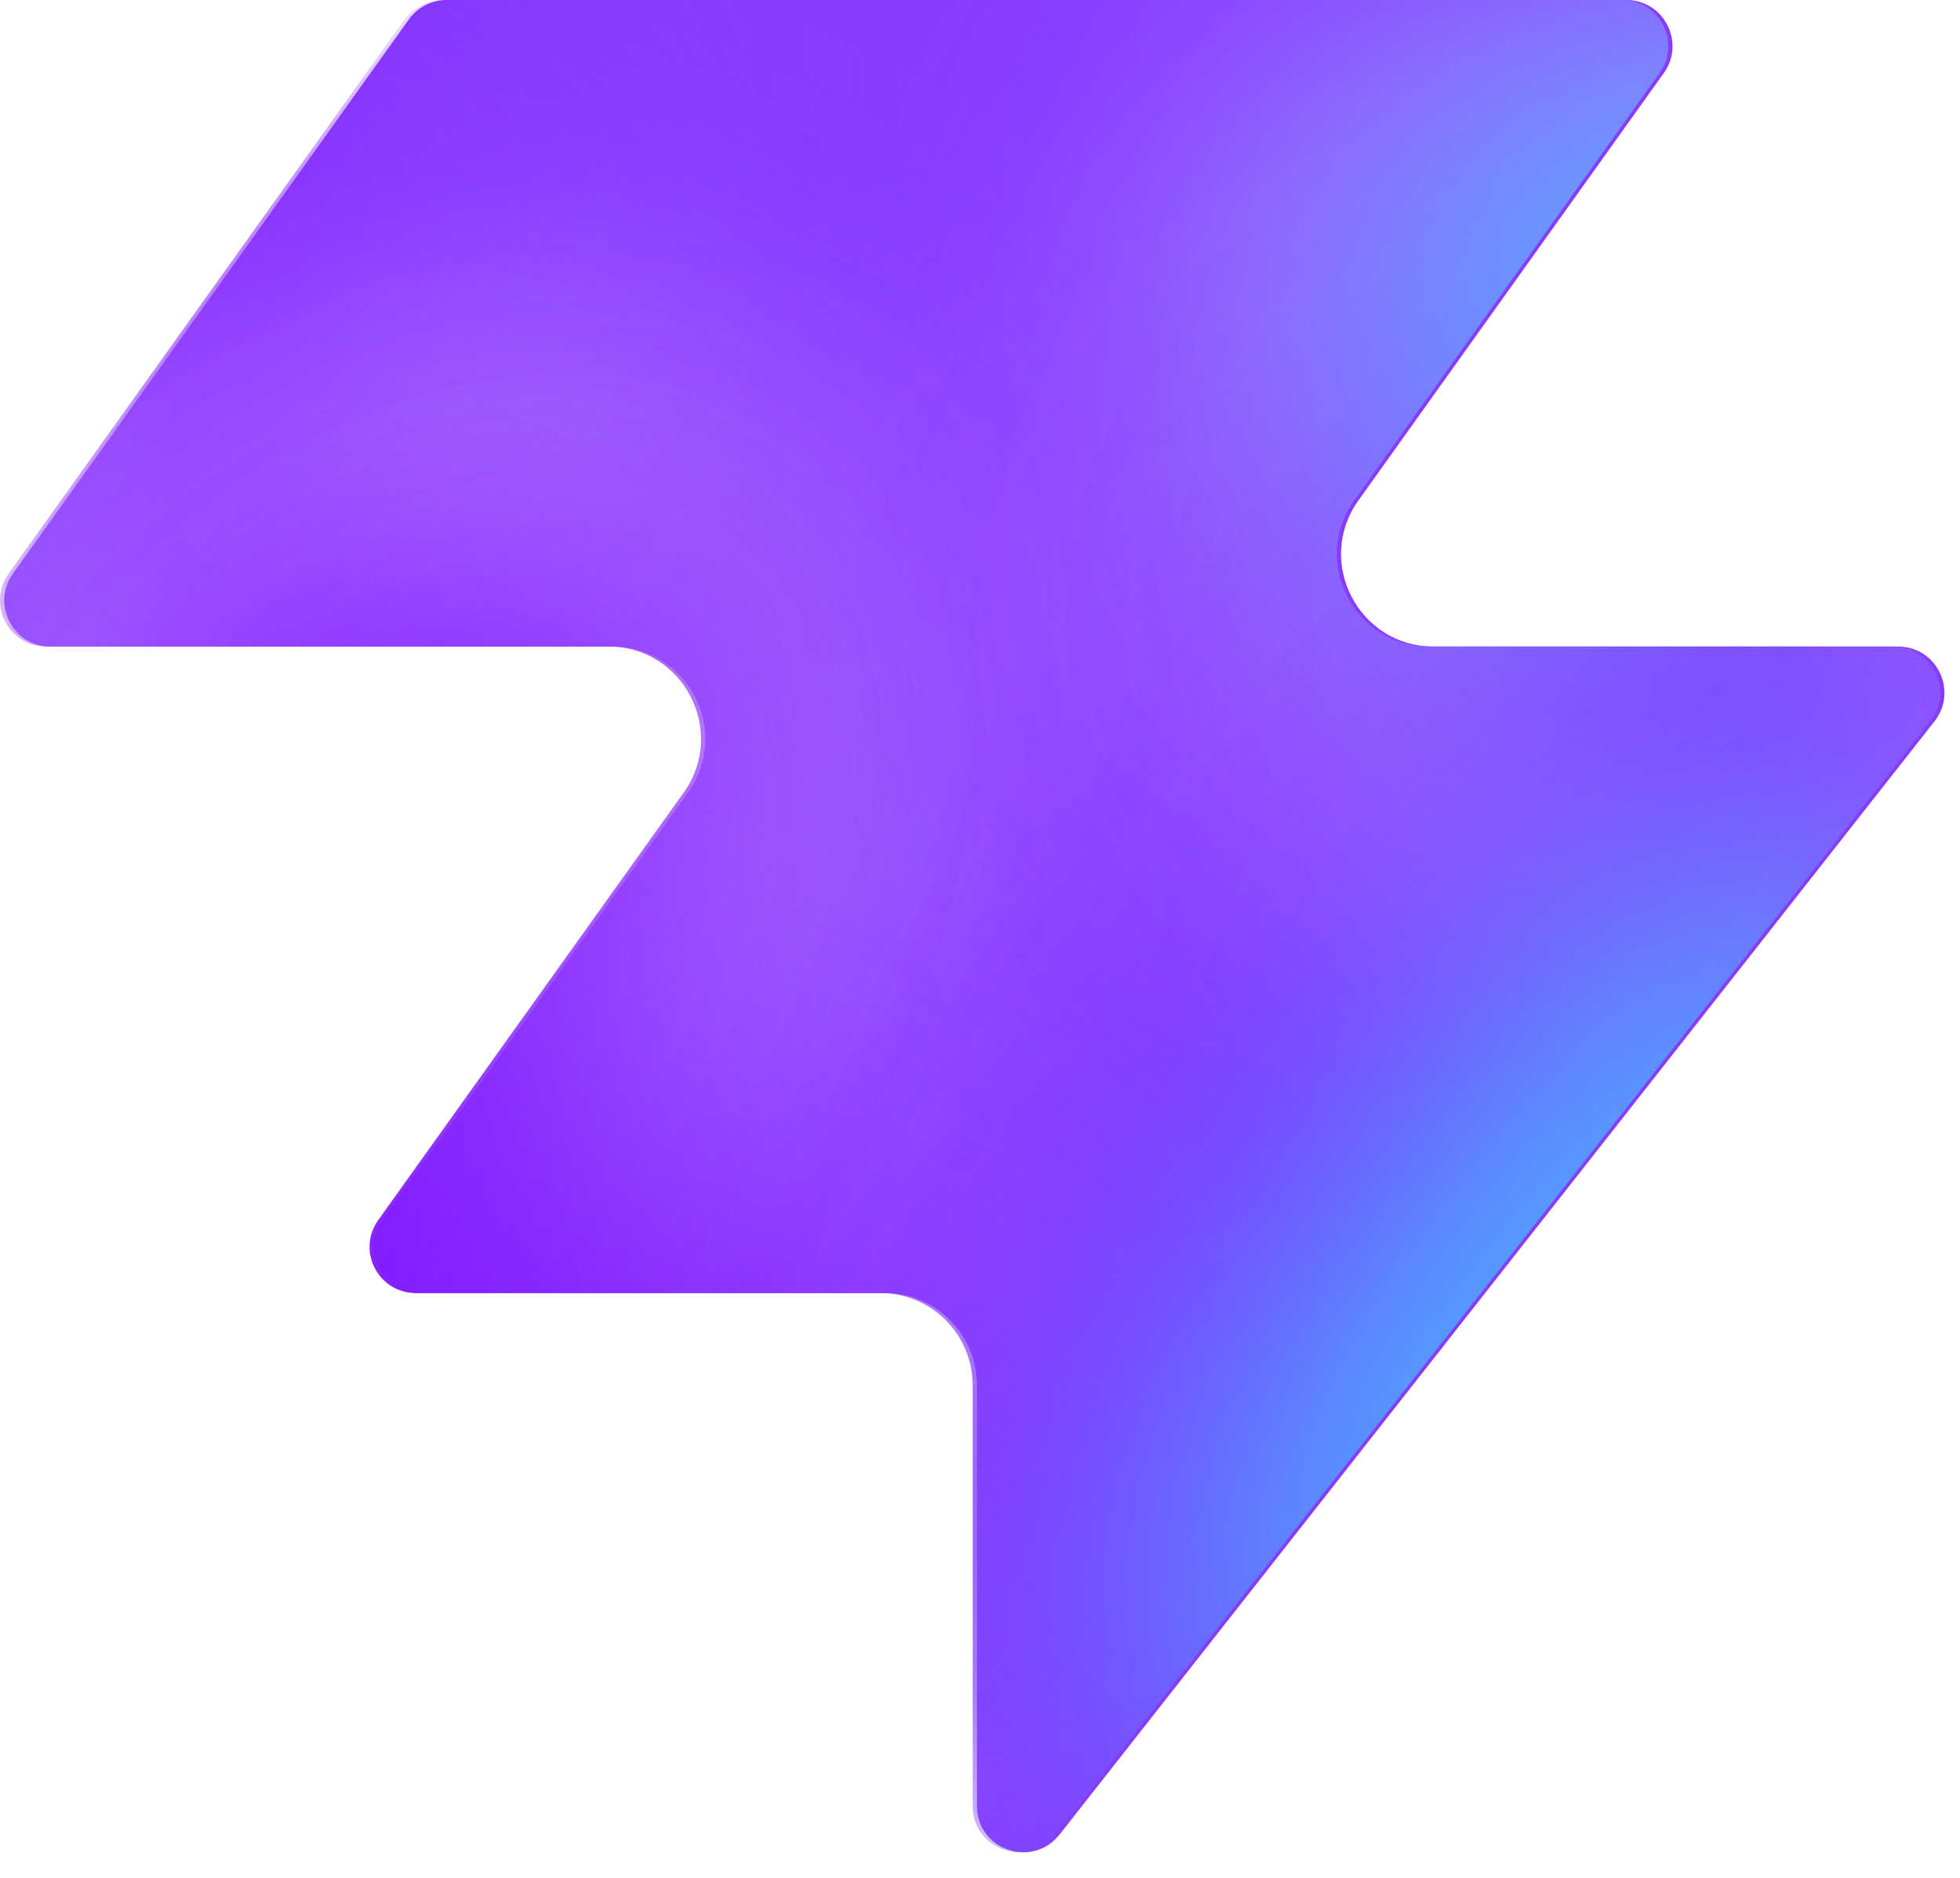
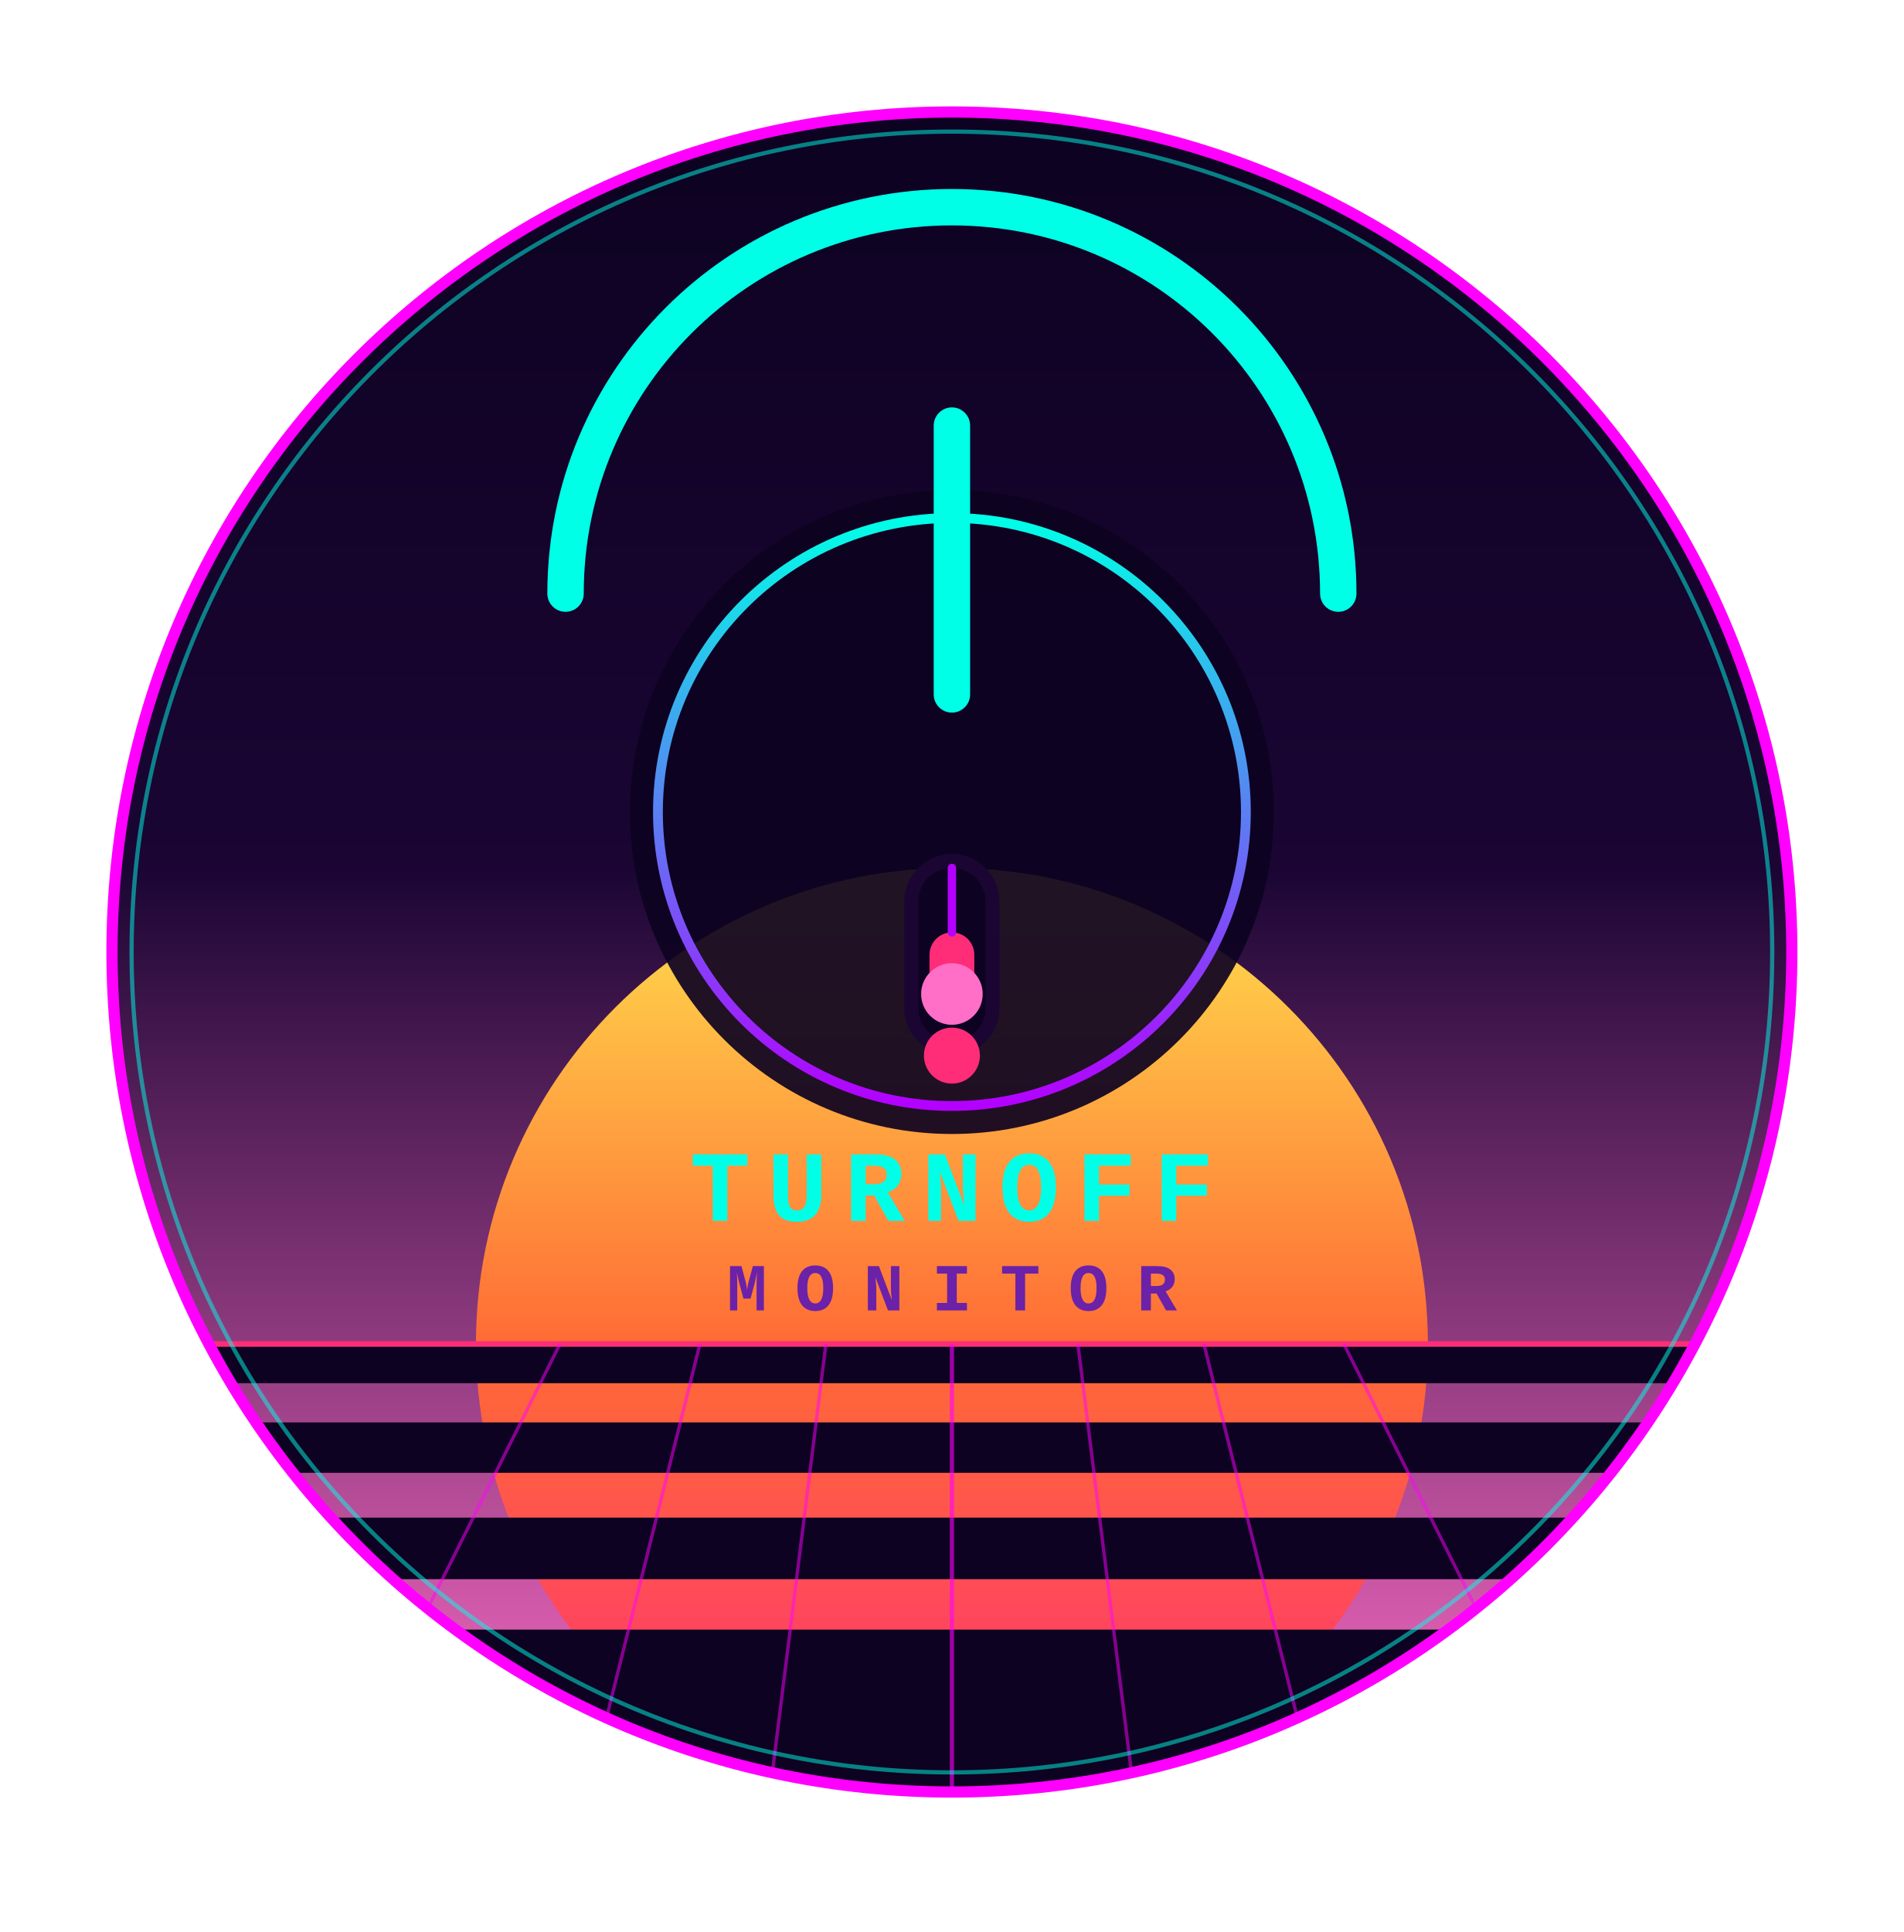
- <svg xmlns="http://www.w3.org/2000/svg" width="48" height="46" fill="none" viewBox="0 0 48 46">
-   <path fill="#863bff" d="M25.946 44.938c-.664.845-2.021.375-2.021-.698V33.937a2.26 2.26 0 0 0-2.262-2.262H10.287c-.92 0-1.456-1.04-.92-1.788l7.48-10.471c1.07-1.497 0-3.578-1.842-3.578H1.237c-.92 0-1.456-1.04-.92-1.788L10.013.474c.214-.297.556-.474.92-.474h28.894c.92 0 1.456 1.04.92 1.788l-7.48 10.471c-1.07 1.498 0 3.579 1.842 3.579h11.377c.943 0 1.473 1.088.89 1.83L25.947 44.94z" style="fill:#863bff;fill:color(display-p3 .525 .23 1);fill-opacity:1" />
-   <mask id="a" width="48" height="46" x="0" y="0" maskUnits="userSpaceOnUse" style="mask-type:alpha">
-     <path fill="#000" d="M25.842 44.938c-.664.844-2.021.375-2.021-.698V33.937a2.26 2.26 0 0 0-2.262-2.262H10.183c-.92 0-1.456-1.04-.92-1.788l7.48-10.471c1.07-1.498 0-3.579-1.842-3.579H1.133c-.92 0-1.456-1.04-.92-1.787L9.91.473c.214-.297.556-.474.92-.474h28.894c.92 0 1.456 1.04.92 1.788l-7.48 10.471c-1.07 1.498 0 3.578 1.842 3.578h11.377c.943 0 1.473 1.088.89 1.832L25.843 44.94z" style="fill:#000;fill-opacity:1" />
-   </mask>
-   <g mask="url(#a)">
-     <g filter="url(#b)">
-       <ellipse cx="5.508" cy="14.704" fill="#ede6ff" rx="5.508" ry="14.704" style="fill:#ede6ff;fill:color(display-p3 .927 .903 1);fill-opacity:1" transform="matrix(.00324 1 1 -.00324 -4.47 31.516)" />
-     </g>
-     <g filter="url(#c)">
-       <ellipse cx="10.399" cy="29.851" fill="#ede6ff" rx="10.399" ry="29.851" style="fill:#ede6ff;fill:color(display-p3 .927 .903 1);fill-opacity:1" transform="matrix(.00324 1 1 -.00324 -39.328 7.883)" />
-     </g>
-     <g filter="url(#d)">
-       <ellipse cx="5.508" cy="30.487" fill="#7e14ff" rx="5.508" ry="30.487" style="fill:#7e14ff;fill:color(display-p3 .492 .077 1);fill-opacity:1" transform="rotate(89.814 -25.913 -14.639)scale(1 -1)" />
-     </g>
-     <g filter="url(#e)">
-       <ellipse cx="5.508" cy="30.599" fill="#7e14ff" rx="5.508" ry="30.599" style="fill:#7e14ff;fill:color(display-p3 .492 .077 1);fill-opacity:1" transform="rotate(89.814 -32.644 -3.334)scale(1 -1)" />
-     </g>
-     <g filter="url(#f)">
-       <ellipse cx="5.508" cy="30.599" fill="#7e14ff" rx="5.508" ry="30.599" style="fill:#7e14ff;fill:color(display-p3 .492 .077 1);fill-opacity:1" transform="matrix(.00324 1 1 -.00324 -34.34 30.47)" />
-     </g>
-     <g filter="url(#g)">
-       <ellipse cx="14.072" cy="22.078" fill="#ede6ff" rx="14.072" ry="22.078" style="fill:#ede6ff;fill:color(display-p3 .927 .903 1);fill-opacity:1" transform="rotate(93.35 24.506 48.493)scale(-1 1)" />
-     </g>
-     <g filter="url(#h)">
-       <ellipse cx="3.47" cy="21.501" fill="#7e14ff" rx="3.47" ry="21.501" style="fill:#7e14ff;fill:color(display-p3 .492 .077 1);fill-opacity:1" transform="rotate(89.009 28.708 47.59)scale(-1 1)" />
-     </g>
-     <g filter="url(#i)">
-       <ellipse cx="3.47" cy="21.501" fill="#7e14ff" rx="3.47" ry="21.501" style="fill:#7e14ff;fill:color(display-p3 .492 .077 1);fill-opacity:1" transform="rotate(89.009 28.708 47.59)scale(-1 1)" />
-     </g>
-     <g filter="url(#j)">
-       <ellipse cx=".387" cy="8.972" fill="#7e14ff" rx="4.407" ry="29.108" style="fill:#7e14ff;fill:color(display-p3 .492 .077 1);fill-opacity:1" transform="rotate(39.51 .387 8.972)" />
-     </g>
-     <g filter="url(#k)">
-       <ellipse cx="47.523" cy="-6.092" fill="#7e14ff" rx="4.407" ry="29.108" style="fill:#7e14ff;fill:color(display-p3 .492 .077 1);fill-opacity:1" transform="rotate(37.892 47.523 -6.092)" />
-     </g>
-     <g filter="url(#l)">
-       <ellipse cx="41.412" cy="6.333" fill="#47bfff" rx="5.971" ry="9.665" style="fill:#47bfff;fill:color(display-p3 .28 .748 1);fill-opacity:1" transform="rotate(37.892 41.412 6.333)" />
-     </g>
-     <g filter="url(#m)">
-       <ellipse cx="-1.879" cy="38.332" fill="#7e14ff" rx="4.407" ry="29.108" style="fill:#7e14ff;fill:color(display-p3 .492 .077 1);fill-opacity:1" transform="rotate(37.892 -1.88 38.332)" />
-     </g>
-     <g filter="url(#n)">
-       <ellipse cx="-1.879" cy="38.332" fill="#7e14ff" rx="4.407" ry="29.108" style="fill:#7e14ff;fill:color(display-p3 .492 .077 1);fill-opacity:1" transform="rotate(37.892 -1.88 38.332)" />
-     </g>
-     <g filter="url(#o)">
-       <ellipse cx="35.651" cy="29.907" fill="#7e14ff" rx="4.407" ry="29.108" style="fill:#7e14ff;fill:color(display-p3 .492 .077 1);fill-opacity:1" transform="rotate(37.892 35.651 29.907)" />
-     </g>
-     <g filter="url(#p)">
-       <ellipse cx="38.418" cy="32.4" fill="#47bfff" rx="5.971" ry="15.297" style="fill:#47bfff;fill:color(display-p3 .28 .748 1);fill-opacity:1" transform="rotate(37.892 38.418 32.4)" />
-     </g>
-   </g>
+ <svg xmlns="http://www.w3.org/2000/svg" width="100%" viewBox="0 0 680 690" role="img" style="">
  <defs>
-     <filter id="b" width="60.045" height="41.654" x="-19.77" y="16.149" color-interpolation-filters="sRGB" filterUnits="userSpaceOnUse">
-       <feFlood flood-opacity="0" result="BackgroundImageFix" />
-       <feBlend in="SourceGraphic" in2="BackgroundImageFix" result="shape" />
-       <feGaussianBlur result="effect1_foregroundBlur_2002_17158" stdDeviation="7.659" />
-     </filter>
-     <filter id="c" width="90.34" height="51.437" x="-54.613" y="-7.533" color-interpolation-filters="sRGB" filterUnits="userSpaceOnUse">
-       <feFlood flood-opacity="0" result="BackgroundImageFix" />
-       <feBlend in="SourceGraphic" in2="BackgroundImageFix" result="shape" />
-       <feGaussianBlur result="effect1_foregroundBlur_2002_17158" stdDeviation="7.659" />
-     </filter>
-     <filter id="d" width="79.355" height="29.4" x="-49.64" y="2.03" color-interpolation-filters="sRGB" filterUnits="userSpaceOnUse">
-       <feFlood flood-opacity="0" result="BackgroundImageFix" />
-       <feBlend in="SourceGraphic" in2="BackgroundImageFix" result="shape" />
-       <feGaussianBlur result="effect1_foregroundBlur_2002_17158" stdDeviation="4.596" />
-     </filter>
-     <filter id="e" width="79.579" height="29.4" x="-45.045" y="20.029" color-interpolation-filters="sRGB" filterUnits="userSpaceOnUse">
-       <feFlood flood-opacity="0" result="BackgroundImageFix" />
-       <feBlend in="SourceGraphic" in2="BackgroundImageFix" result="shape" />
-       <feGaussianBlur result="effect1_foregroundBlur_2002_17158" stdDeviation="4.596" />
-     </filter>
-     <filter id="f" width="79.579" height="29.4" x="-43.513" y="21.178" color-interpolation-filters="sRGB" filterUnits="userSpaceOnUse">
-       <feFlood flood-opacity="0" result="BackgroundImageFix" />
-       <feBlend in="SourceGraphic" in2="BackgroundImageFix" result="shape" />
-       <feGaussianBlur result="effect1_foregroundBlur_2002_17158" stdDeviation="4.596" />
-     </filter>
-     <filter id="g" width="74.749" height="58.852" x="15.756" y="-17.901" color-interpolation-filters="sRGB" filterUnits="userSpaceOnUse">
-       <feFlood flood-opacity="0" result="BackgroundImageFix" />
-       <feBlend in="SourceGraphic" in2="BackgroundImageFix" result="shape" />
-       <feGaussianBlur result="effect1_foregroundBlur_2002_17158" stdDeviation="7.659" />
-     </filter>
-     <filter id="h" width="61.377" height="25.362" x="23.548" y="2.284" color-interpolation-filters="sRGB" filterUnits="userSpaceOnUse">
-       <feFlood flood-opacity="0" result="BackgroundImageFix" />
-       <feBlend in="SourceGraphic" in2="BackgroundImageFix" result="shape" />
-       <feGaussianBlur result="effect1_foregroundBlur_2002_17158" stdDeviation="4.596" />
-     </filter>
-     <filter id="i" width="61.377" height="25.362" x="23.548" y="2.284" color-interpolation-filters="sRGB" filterUnits="userSpaceOnUse">
-       <feFlood flood-opacity="0" result="BackgroundImageFix" />
-       <feBlend in="SourceGraphic" in2="BackgroundImageFix" result="shape" />
-       <feGaussianBlur result="effect1_foregroundBlur_2002_17158" stdDeviation="4.596" />
-     </filter>
-     <filter id="j" width="56.045" height="63.649" x="-27.636" y="-22.853" color-interpolation-filters="sRGB" filterUnits="userSpaceOnUse">
-       <feFlood flood-opacity="0" result="BackgroundImageFix" />
-       <feBlend in="SourceGraphic" in2="BackgroundImageFix" result="shape" />
-       <feGaussianBlur result="effect1_foregroundBlur_2002_17158" stdDeviation="4.596" />
-     </filter>
-     <filter id="k" width="54.814" height="64.646" x="20.116" y="-38.415" color-interpolation-filters="sRGB" filterUnits="userSpaceOnUse">
-       <feFlood flood-opacity="0" result="BackgroundImageFix" />
-       <feBlend in="SourceGraphic" in2="BackgroundImageFix" result="shape" />
-       <feGaussianBlur result="effect1_foregroundBlur_2002_17158" stdDeviation="4.596" />
-     </filter>
-     <filter id="l" width="33.541" height="35.313" x="24.641" y="-11.323" color-interpolation-filters="sRGB" filterUnits="userSpaceOnUse">
-       <feFlood flood-opacity="0" result="BackgroundImageFix" />
-       <feBlend in="SourceGraphic" in2="BackgroundImageFix" result="shape" />
-       <feGaussianBlur result="effect1_foregroundBlur_2002_17158" stdDeviation="4.596" />
-     </filter>
-     <filter id="m" width="54.814" height="64.646" x="-29.286" y="6.009" color-interpolation-filters="sRGB" filterUnits="userSpaceOnUse">
-       <feFlood flood-opacity="0" result="BackgroundImageFix" />
-       <feBlend in="SourceGraphic" in2="BackgroundImageFix" result="shape" />
-       <feGaussianBlur result="effect1_foregroundBlur_2002_17158" stdDeviation="4.596" />
-     </filter>
-     <filter id="n" width="54.814" height="64.646" x="-29.286" y="6.009" color-interpolation-filters="sRGB" filterUnits="userSpaceOnUse">
-       <feFlood flood-opacity="0" result="BackgroundImageFix" />
-       <feBlend in="SourceGraphic" in2="BackgroundImageFix" result="shape" />
-       <feGaussianBlur result="effect1_foregroundBlur_2002_17158" stdDeviation="4.596" />
-     </filter>
-     <filter id="o" width="54.814" height="64.646" x="8.244" y="-2.416" color-interpolation-filters="sRGB" filterUnits="userSpaceOnUse">
-       <feFlood flood-opacity="0" result="BackgroundImageFix" />
-       <feBlend in="SourceGraphic" in2="BackgroundImageFix" result="shape" />
-       <feGaussianBlur result="effect1_foregroundBlur_2002_17158" stdDeviation="4.596" />
-     </filter>
-     <filter id="p" width="39.409" height="43.623" x="18.713" y="10.588" color-interpolation-filters="sRGB" filterUnits="userSpaceOnUse">
-       <feFlood flood-opacity="0" result="BackgroundImageFix" />
-       <feBlend in="SourceGraphic" in2="BackgroundImageFix" result="shape" />
-       <feGaussianBlur result="effect1_foregroundBlur_2002_17158" stdDeviation="4.596" />
-     </filter>
+     <clipPath id="circ4">
+       <circle cx="340" cy="340" r="300" />
+     </clipPath>
+     <linearGradient id="sky4" x1="0" y1="0" x2="0" y2="1">
+       <stop offset="0%" stop-color="#0d0221" />
+       <stop offset="45%" stop-color="#1a0533" />
+       <stop offset="100%" stop-color="#ff6ec7" />
+     </linearGradient>
+     <linearGradient id="sun4" x1="0" y1="0" x2="0" y2="1">
+       <stop offset="0%" stop-color="#ffe44d" />
+       <stop offset="50%" stop-color="#ff6b35" />
+       <stop offset="100%" stop-color="#ff2d78" />
+     </linearGradient>
+     <linearGradient id="glow4" x1="0" y1="0" x2="0" y2="1">
+       <stop offset="0%" stop-color="#00ffe7" />
+       <stop offset="100%" stop-color="#b400ff" />
+     </linearGradient>
  </defs>
+   <rect x="40" y="40" width="600" height="600" fill="url(#sky4)" clip-path="url(#circ4)" style="stroke:none;color:rgb(255, 255, 255);stroke-width:1px;stroke-linecap:butt;stroke-linejoin:miter;opacity:1;font-family:&quot;Anthropic Sans&quot;, -apple-system, BlinkMacSystemFont, &quot;Segoe UI&quot;, sans-serif;font-size:16px;font-weight:400;text-anchor:start;dominant-baseline:auto" />
+   <circle cx="340" cy="480" r="170" fill="url(#sun4)" clip-path="url(#circ4)" style="stroke:none;color:rgb(255, 255, 255);stroke-width:1px;stroke-linecap:butt;stroke-linejoin:miter;opacity:1;font-family:&quot;Anthropic Sans&quot;, -apple-system, BlinkMacSystemFont, &quot;Segoe UI&quot;, sans-serif;font-size:16px;font-weight:400;text-anchor:start;dominant-baseline:auto" />
+   <rect x="40" y="480" width="600" height="14" fill="#0d0221" clip-path="url(#circ4)" style="fill:rgb(13, 2, 33);stroke:none;color:rgb(255, 255, 255);stroke-width:1px;stroke-linecap:butt;stroke-linejoin:miter;opacity:1;font-family:&quot;Anthropic Sans&quot;, -apple-system, BlinkMacSystemFont, &quot;Segoe UI&quot;, sans-serif;font-size:16px;font-weight:400;text-anchor:start;dominant-baseline:auto" />
+   <rect x="40" y="508" width="600" height="18" fill="#0d0221" clip-path="url(#circ4)" style="fill:rgb(13, 2, 33);stroke:none;color:rgb(255, 255, 255);stroke-width:1px;stroke-linecap:butt;stroke-linejoin:miter;opacity:1;font-family:&quot;Anthropic Sans&quot;, -apple-system, BlinkMacSystemFont, &quot;Segoe UI&quot;, sans-serif;font-size:16px;font-weight:400;text-anchor:start;dominant-baseline:auto" />
+   <rect x="40" y="542" width="600" height="22" fill="#0d0221" clip-path="url(#circ4)" style="fill:rgb(13, 2, 33);stroke:none;color:rgb(255, 255, 255);stroke-width:1px;stroke-linecap:butt;stroke-linejoin:miter;opacity:1;font-family:&quot;Anthropic Sans&quot;, -apple-system, BlinkMacSystemFont, &quot;Segoe UI&quot;, sans-serif;font-size:16px;font-weight:400;text-anchor:start;dominant-baseline:auto" />
+   <rect x="40" y="582" width="600" height="60" fill="#0d0221" clip-path="url(#circ4)" style="fill:rgb(13, 2, 33);stroke:none;color:rgb(255, 255, 255);stroke-width:1px;stroke-linecap:butt;stroke-linejoin:miter;opacity:1;font-family:&quot;Anthropic Sans&quot;, -apple-system, BlinkMacSystemFont, &quot;Segoe UI&quot;, sans-serif;font-size:16px;font-weight:400;text-anchor:start;dominant-baseline:auto" />
+   <line x1="40" y1="480" x2="640" y2="480" stroke="#ff2d78" stroke-width="2" clip-path="url(#circ4)" style="fill:rgb(0, 0, 0);stroke:rgb(255, 45, 120);color:rgb(255, 255, 255);stroke-width:2px;stroke-linecap:butt;stroke-linejoin:miter;opacity:1;font-family:&quot;Anthropic Sans&quot;, -apple-system, BlinkMacSystemFont, &quot;Segoe UI&quot;, sans-serif;font-size:16px;font-weight:400;text-anchor:start;dominant-baseline:auto" />
+   <line x1="200" y1="480" x2="100" y2="680" stroke="#ff00ff" stroke-width="1.2" opacity="0.5" clip-path="url(#circ4)" style="fill:rgb(0, 0, 0);stroke:rgb(255, 0, 255);color:rgb(255, 255, 255);stroke-width:1.2px;stroke-linecap:butt;stroke-linejoin:miter;opacity:0.5;font-family:&quot;Anthropic Sans&quot;, -apple-system, BlinkMacSystemFont, &quot;Segoe UI&quot;, sans-serif;font-size:16px;font-weight:400;text-anchor:start;dominant-baseline:auto" />
+   <line x1="250" y1="480" x2="200" y2="680" stroke="#ff00ff" stroke-width="1.2" opacity="0.5" clip-path="url(#circ4)" style="fill:rgb(0, 0, 0);stroke:rgb(255, 0, 255);color:rgb(255, 255, 255);stroke-width:1.2px;stroke-linecap:butt;stroke-linejoin:miter;opacity:0.5;font-family:&quot;Anthropic Sans&quot;, -apple-system, BlinkMacSystemFont, &quot;Segoe UI&quot;, sans-serif;font-size:16px;font-weight:400;text-anchor:start;dominant-baseline:auto" />
+   <line x1="295" y1="480" x2="270" y2="680" stroke="#ff00ff" stroke-width="1.2" opacity="0.5" clip-path="url(#circ4)" style="fill:rgb(0, 0, 0);stroke:rgb(255, 0, 255);color:rgb(255, 255, 255);stroke-width:1.2px;stroke-linecap:butt;stroke-linejoin:miter;opacity:0.5;font-family:&quot;Anthropic Sans&quot;, -apple-system, BlinkMacSystemFont, &quot;Segoe UI&quot;, sans-serif;font-size:16px;font-weight:400;text-anchor:start;dominant-baseline:auto" />
+   <line x1="340" y1="480" x2="340" y2="680" stroke="#ff00ff" stroke-width="1.5" opacity="0.6" clip-path="url(#circ4)" style="fill:rgb(0, 0, 0);stroke:rgb(255, 0, 255);color:rgb(255, 255, 255);stroke-width:1.5px;stroke-linecap:butt;stroke-linejoin:miter;opacity:0.6;font-family:&quot;Anthropic Sans&quot;, -apple-system, BlinkMacSystemFont, &quot;Segoe UI&quot;, sans-serif;font-size:16px;font-weight:400;text-anchor:start;dominant-baseline:auto" />
+   <line x1="385" y1="480" x2="410" y2="680" stroke="#ff00ff" stroke-width="1.2" opacity="0.5" clip-path="url(#circ4)" style="fill:rgb(0, 0, 0);stroke:rgb(255, 0, 255);color:rgb(255, 255, 255);stroke-width:1.2px;stroke-linecap:butt;stroke-linejoin:miter;opacity:0.5;font-family:&quot;Anthropic Sans&quot;, -apple-system, BlinkMacSystemFont, &quot;Segoe UI&quot;, sans-serif;font-size:16px;font-weight:400;text-anchor:start;dominant-baseline:auto" />
+   <line x1="430" y1="480" x2="480" y2="680" stroke="#ff00ff" stroke-width="1.2" opacity="0.5" clip-path="url(#circ4)" style="fill:rgb(0, 0, 0);stroke:rgb(255, 0, 255);color:rgb(255, 255, 255);stroke-width:1.2px;stroke-linecap:butt;stroke-linejoin:miter;opacity:0.5;font-family:&quot;Anthropic Sans&quot;, -apple-system, BlinkMacSystemFont, &quot;Segoe UI&quot;, sans-serif;font-size:16px;font-weight:400;text-anchor:start;dominant-baseline:auto" />
+   <line x1="480" y1="480" x2="580" y2="680" stroke="#ff00ff" stroke-width="1.2" opacity="0.5" clip-path="url(#circ4)" style="fill:rgb(0, 0, 0);stroke:rgb(255, 0, 255);color:rgb(255, 255, 255);stroke-width:1.2px;stroke-linecap:butt;stroke-linejoin:miter;opacity:0.5;font-family:&quot;Anthropic Sans&quot;, -apple-system, BlinkMacSystemFont, &quot;Segoe UI&quot;, sans-serif;font-size:16px;font-weight:400;text-anchor:start;dominant-baseline:auto" />
+   <circle cx="340" cy="290" r="115" fill="#0d0221" opacity="0.92" clip-path="url(#circ4)" style="fill:rgb(13, 2, 33);stroke:none;color:rgb(255, 255, 255);stroke-width:1px;stroke-linecap:butt;stroke-linejoin:miter;opacity:0.92;font-family:&quot;Anthropic Sans&quot;, -apple-system, BlinkMacSystemFont, &quot;Segoe UI&quot;, sans-serif;font-size:16px;font-weight:400;text-anchor:start;dominant-baseline:auto" />
+   <circle cx="340" cy="290" r="105" fill="none" stroke="url(#glow4)" stroke-width="3.5" clip-path="url(#circ4)" style="fill:none;color:rgb(255, 255, 255);stroke-width:3.5px;stroke-linecap:butt;stroke-linejoin:miter;opacity:1;font-family:&quot;Anthropic Sans&quot;, -apple-system, BlinkMacSystemFont, &quot;Segoe UI&quot;, sans-serif;font-size:16px;font-weight:400;text-anchor:start;dominant-baseline:auto" />
+   <path d="M 202 212 A 138 138 0 0 1 478 212" fill="none" stroke="#00ffe7" stroke-width="13" stroke-linecap="round" clip-path="url(#circ4)" style="fill:none;stroke:rgb(0, 255, 231);color:rgb(255, 255, 255);stroke-width:13px;stroke-linecap:round;stroke-linejoin:miter;opacity:1;font-family:&quot;Anthropic Sans&quot;, -apple-system, BlinkMacSystemFont, &quot;Segoe UI&quot;, sans-serif;font-size:16px;font-weight:400;text-anchor:start;dominant-baseline:auto" />
+   <line x1="340" y1="152" x2="340" y2="248" stroke="#00ffe7" stroke-width="13" stroke-linecap="round" clip-path="url(#circ4)" style="fill:rgb(0, 0, 0);stroke:rgb(0, 255, 231);color:rgb(255, 255, 255);stroke-width:13px;stroke-linecap:round;stroke-linejoin:miter;opacity:1;font-family:&quot;Anthropic Sans&quot;, -apple-system, BlinkMacSystemFont, &quot;Segoe UI&quot;, sans-serif;font-size:16px;font-weight:400;text-anchor:start;dominant-baseline:auto" />
+   <rect x="323" y="305" width="34" height="72" rx="17" fill="#1a0533" style="fill:rgb(26, 5, 51);stroke:none;color:rgb(255, 255, 255);stroke-width:1px;stroke-linecap:butt;stroke-linejoin:miter;opacity:1;font-family:&quot;Anthropic Sans&quot;, -apple-system, BlinkMacSystemFont, &quot;Segoe UI&quot;, sans-serif;font-size:16px;font-weight:400;text-anchor:start;dominant-baseline:auto" />
+   <rect x="328" y="310" width="24" height="62" rx="12" fill="#0d0221" style="fill:rgb(13, 2, 33);stroke:none;color:rgb(255, 255, 255);stroke-width:1px;stroke-linecap:butt;stroke-linejoin:miter;opacity:1;font-family:&quot;Anthropic Sans&quot;, -apple-system, BlinkMacSystemFont, &quot;Segoe UI&quot;, sans-serif;font-size:16px;font-weight:400;text-anchor:start;dominant-baseline:auto" />
+   <rect x="332" y="333" width="16" height="32" rx="8" fill="#ff2d78" style="fill:rgb(255, 45, 120);stroke:none;color:rgb(255, 255, 255);stroke-width:1px;stroke-linecap:butt;stroke-linejoin:miter;opacity:1;font-family:&quot;Anthropic Sans&quot;, -apple-system, BlinkMacSystemFont, &quot;Segoe UI&quot;, sans-serif;font-size:16px;font-weight:400;text-anchor:start;dominant-baseline:auto" />
+   <circle cx="340" cy="355" r="11" fill="#ff6ec7" style="fill:rgb(255, 110, 199);stroke:none;color:rgb(255, 255, 255);stroke-width:1px;stroke-linecap:butt;stroke-linejoin:miter;opacity:1;font-family:&quot;Anthropic Sans&quot;, -apple-system, BlinkMacSystemFont, &quot;Segoe UI&quot;, sans-serif;font-size:16px;font-weight:400;text-anchor:start;dominant-baseline:auto" />
+   <line x1="340" y1="310" x2="340" y2="333" stroke="#b400ff" stroke-width="3" stroke-linecap="round" style="fill:rgb(0, 0, 0);stroke:rgb(180, 0, 255);color:rgb(255, 255, 255);stroke-width:3px;stroke-linecap:round;stroke-linejoin:miter;opacity:1;font-family:&quot;Anthropic Sans&quot;, -apple-system, BlinkMacSystemFont, &quot;Segoe UI&quot;, sans-serif;font-size:16px;font-weight:400;text-anchor:start;dominant-baseline:auto" />
+   <circle cx="340" cy="377" r="10" fill="#ff2d78" style="fill:rgb(255, 45, 120);stroke:none;color:rgb(255, 255, 255);stroke-width:1px;stroke-linecap:butt;stroke-linejoin:miter;opacity:1;font-family:&quot;Anthropic Sans&quot;, -apple-system, BlinkMacSystemFont, &quot;Segoe UI&quot;, sans-serif;font-size:16px;font-weight:400;text-anchor:start;dominant-baseline:auto" />
+   <text x="340" y="436" text-anchor="middle" font-family="'Courier New', monospace" font-size="36" font-weight="700" fill="#00ffe7" letter-spacing="6" clip-path="url(#circ4)" style="fill:rgb(0, 255, 231);stroke:none;color:rgb(255, 255, 255);stroke-width:1px;stroke-linecap:butt;stroke-linejoin:miter;opacity:1;font-family:&quot;Courier New&quot;, monospace;font-size:36px;font-weight:700;text-anchor:middle;dominant-baseline:auto">TURNOFF</text>
+   <text x="340" y="468" text-anchor="middle" font-family="'Courier New', monospace" font-size="24" font-weight="700" fill="#6b21a8" letter-spacing="10" clip-path="url(#circ4)" style="fill:rgb(107, 33, 168);stroke:none;color:rgb(255, 255, 255);stroke-width:1px;stroke-linecap:butt;stroke-linejoin:miter;opacity:1;font-family:&quot;Courier New&quot;, monospace;font-size:24px;font-weight:700;text-anchor:middle;dominant-baseline:auto">MONITOR</text>
+   <circle cx="340" cy="340" r="300" fill="none" stroke="#ff00ff" stroke-width="4" style="fill:none;stroke:rgb(255, 0, 255);color:rgb(255, 255, 255);stroke-width:4px;stroke-linecap:butt;stroke-linejoin:miter;opacity:1;font-family:&quot;Anthropic Sans&quot;, -apple-system, BlinkMacSystemFont, &quot;Segoe UI&quot;, sans-serif;font-size:16px;font-weight:400;text-anchor:start;dominant-baseline:auto" />
+   <circle cx="340" cy="340" r="293" fill="none" stroke="#00ffe7" stroke-width="1.5" opacity="0.5" style="fill:none;stroke:rgb(0, 255, 231);color:rgb(255, 255, 255);stroke-width:1.5px;stroke-linecap:butt;stroke-linejoin:miter;opacity:0.5;font-family:&quot;Anthropic Sans&quot;, -apple-system, BlinkMacSystemFont, &quot;Segoe UI&quot;, sans-serif;font-size:16px;font-weight:400;text-anchor:start;dominant-baseline:auto" />
</svg>
